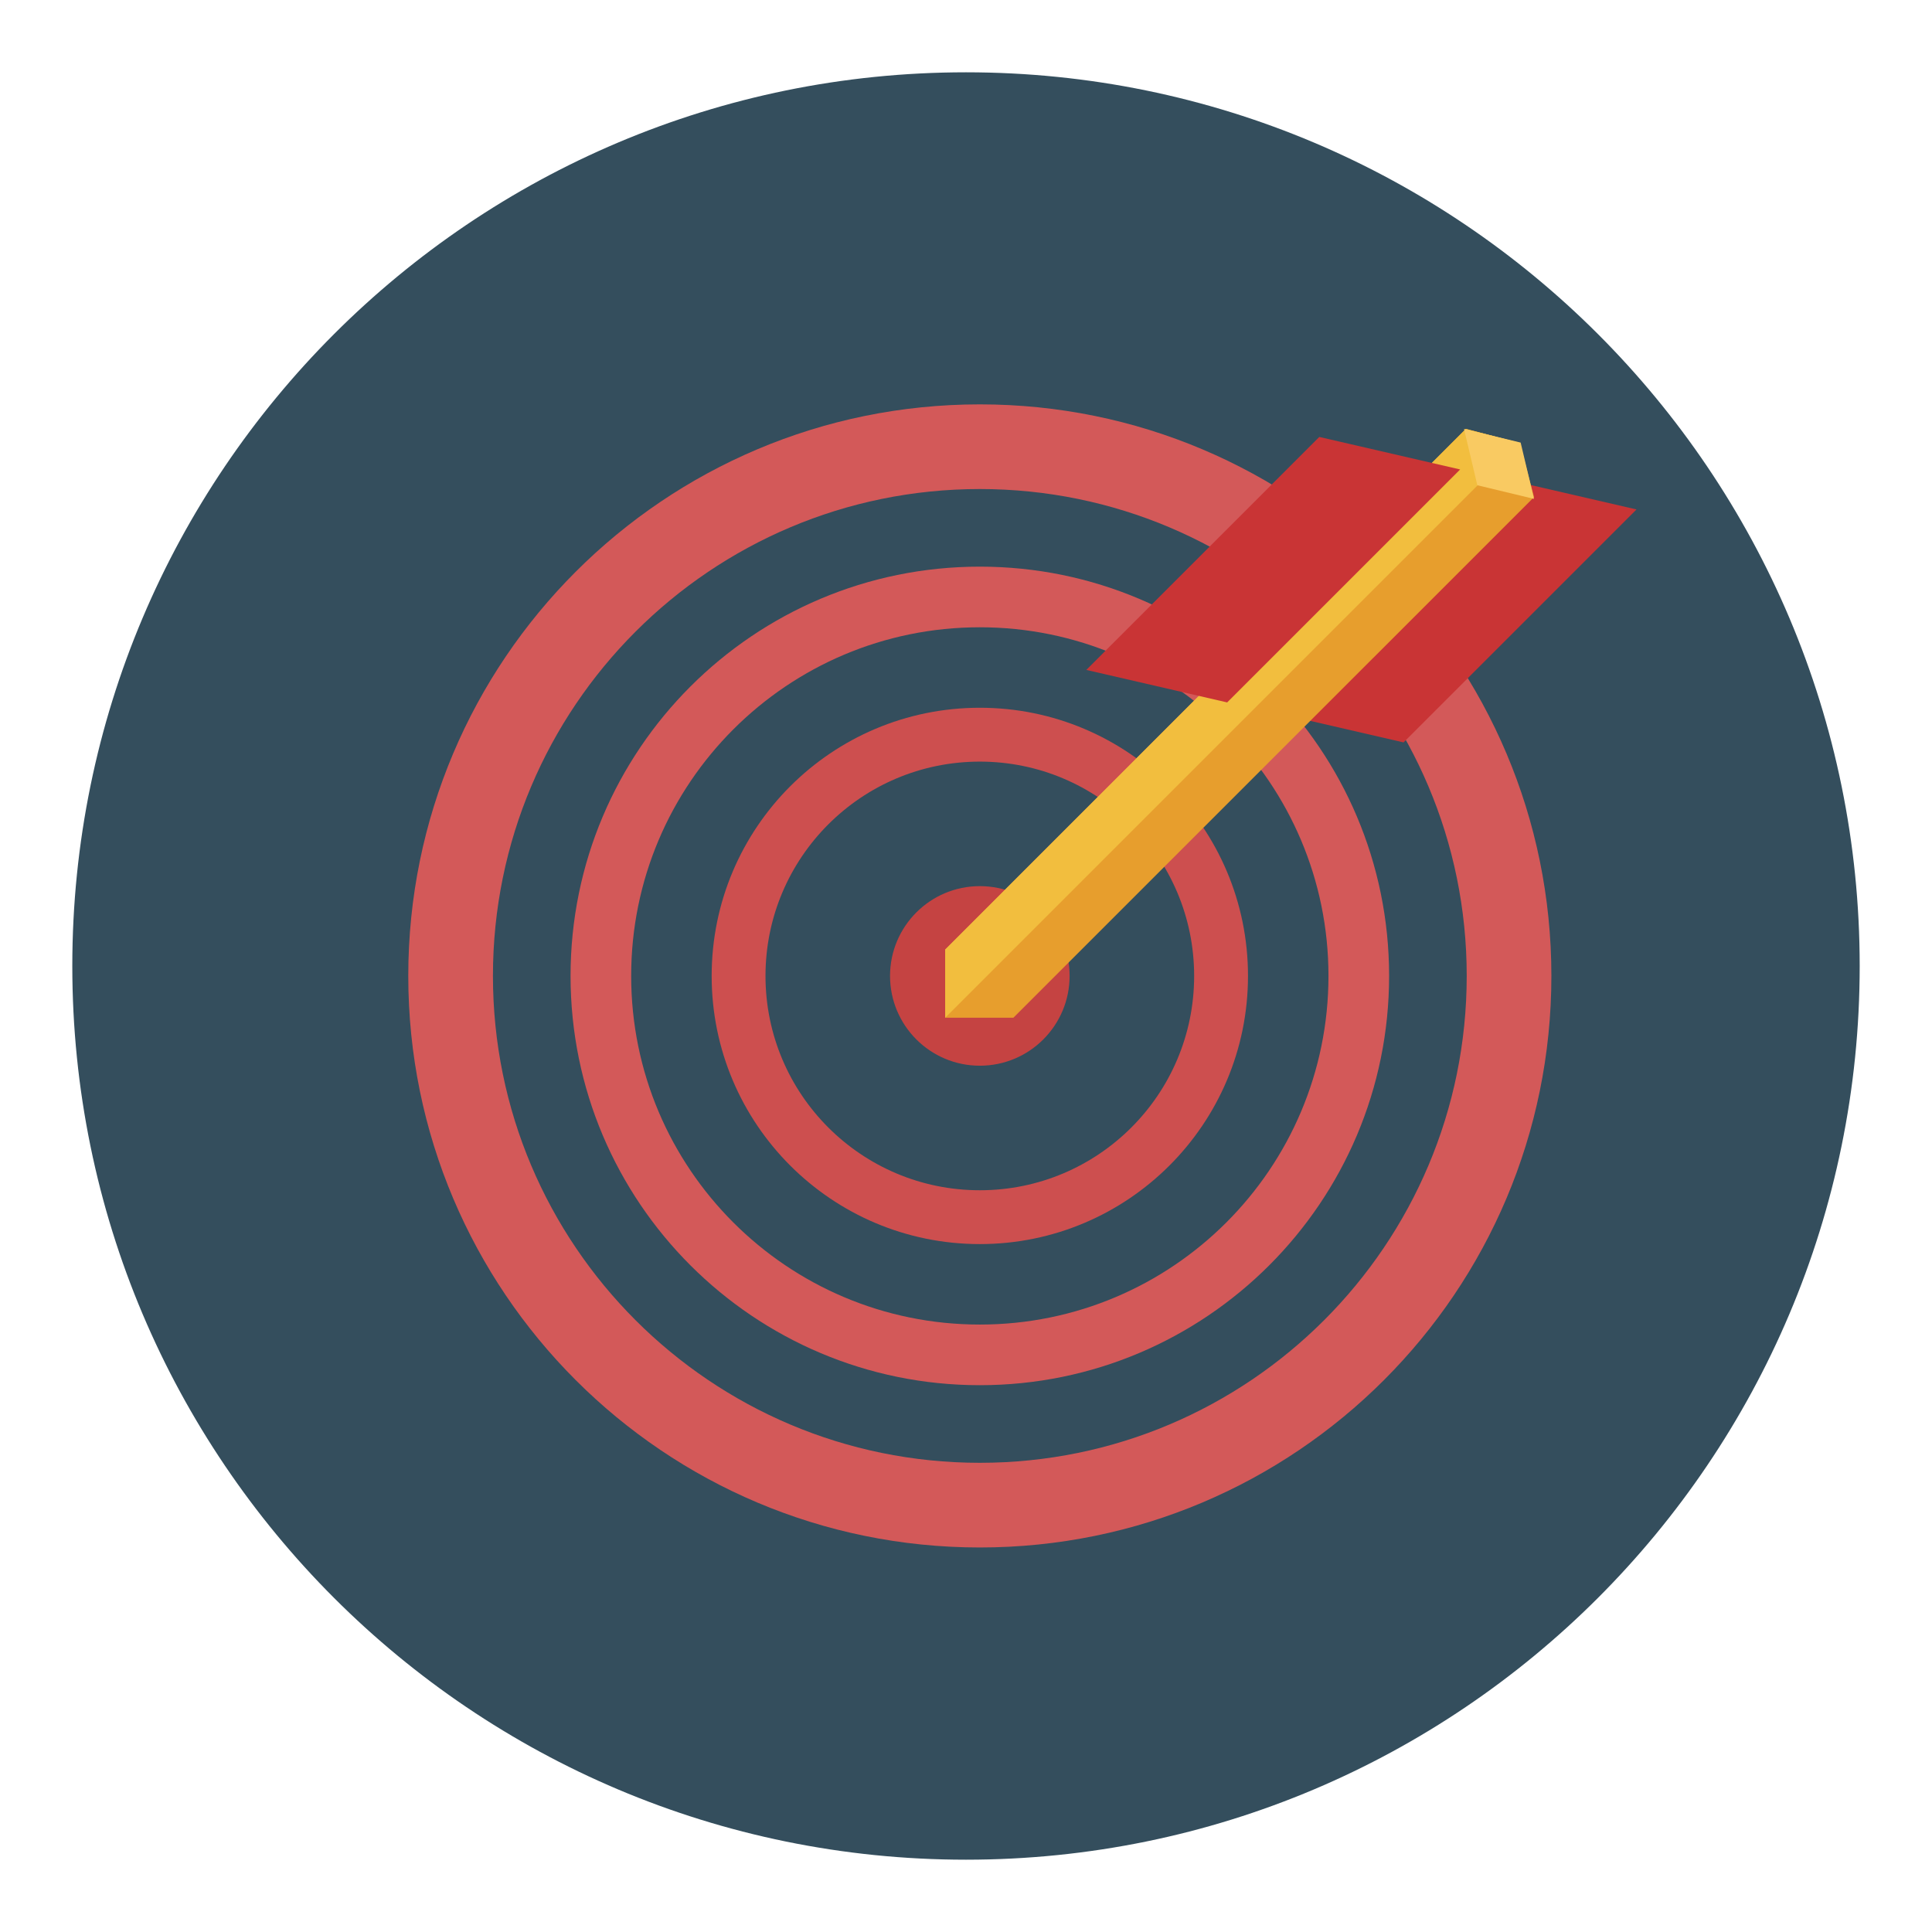
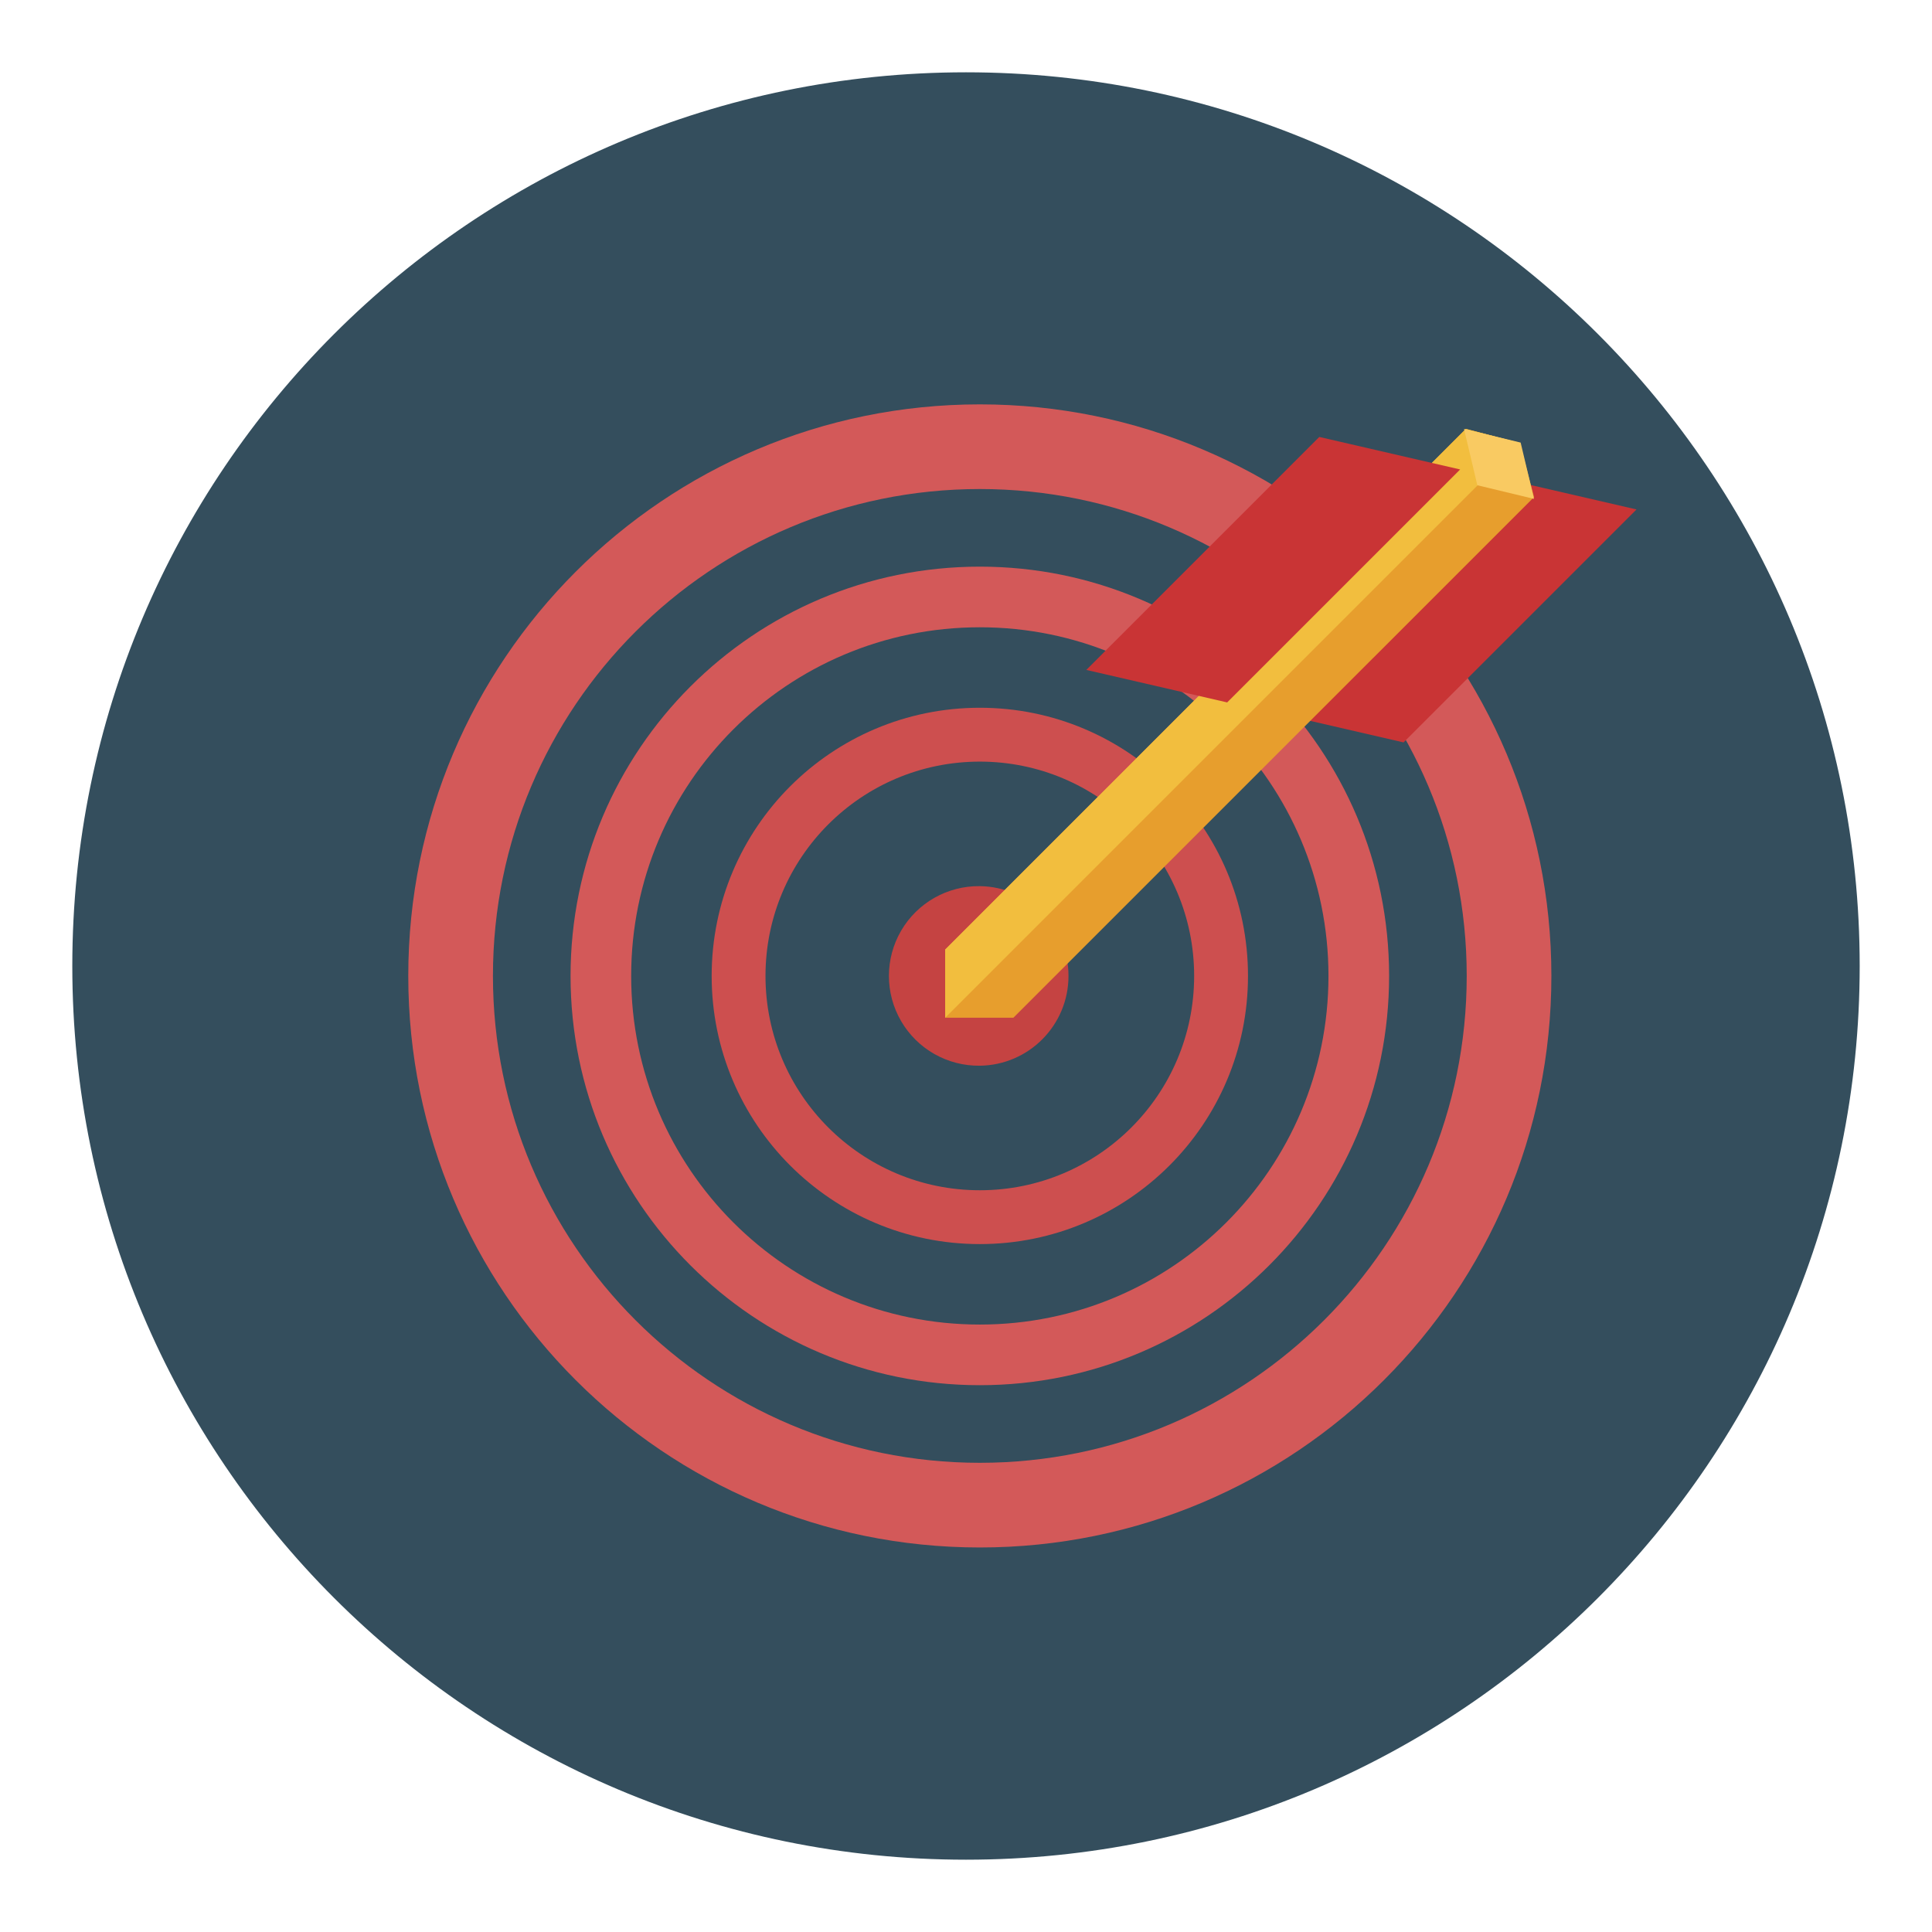
- <svg xmlns="http://www.w3.org/2000/svg" version="1.1" id="Layer_1" x="0px" y="0px" width="136.914px" height="136.914px" viewBox="0 0 136.914 136.914" enable-background="new 0 0 136.914 136.914" xml:space="preserve">
+ <svg xmlns="http://www.w3.org/2000/svg" width="136.914" height="136.914" xml:space="preserve">
+   <circle fill="#344E5D" cx="68.457" cy="68.457" r="63.333" />
+   <path fill="#D35959" d="M69.437 28.656c-22.37 0-40.504 18.135-40.504 40.504s18.134 40.504 40.504 40.504c22.369 0 40.504-18.135 40.504-40.504S91.806 28.656 69.437 28.656zm0 75.008c-19.057 0-34.504-15.448-34.504-34.504S50.38 34.656 69.437 34.656c19.056 0 34.504 15.448 34.504 34.504s-15.448 34.504-34.504 34.504z" />
+   <path fill="#D35959" d="M69.437 40.156c-16.019 0-29.004 12.986-29.004 29.004s12.985 29.004 29.004 29.004S98.441 85.178 98.441 69.16 85.456 40.156 69.437 40.156zm0 53.711c-13.646 0-24.708-11.062-24.708-24.707s11.063-24.707 24.708-24.707S94.144 55.515 94.144 69.16 83.083 93.867 69.437 93.867z" />
+   <path fill="#CD4F4F" d="M69.437 50.156c-10.496 0-19.004 8.509-19.004 19.004s8.508 19.004 19.004 19.004c10.495 0 19.004-8.509 19.004-19.004s-8.509-19.004-19.004-19.004zm0 34.193c-8.389 0-15.189-6.8-15.189-15.188s6.801-15.188 15.189-15.188 15.188 6.8 15.188 15.188-6.799 15.188-15.188 15.188z" />
+   <path fill="#C54342" d="M69.437 75.523a6.363 6.363 0 1 1 0-12.725 6.363 6.363 0 0 1 0 12.725z" />
+   <path fill="#C93435" d="m89.483 50.309 9.982 2.303 16.509-16.509-9.981-2.304z" />
+   <path fill="#E79E2D" d="m108.712 35.227-1.001-3.832-3.831-1-36.898 36.896v4.832h4.833z" />
+   <path fill="#F2BE3E" d="m107.711 31.395-3.831-1-36.898 36.896v4.832z" />
+   <path fill="#F9CA62" d="m108.708 35.354-4.014-.966-.944-3.991 4.013.967z" />
  <g>
-     <g>
-       <g>
-         <g>
-           <g>
-             <circle fill="#344E5D" cx="68.457" cy="68.457" r="63.333" />
-           </g>
-         </g>
-       </g>
-     </g>
-     <g>
-       <g>
-         <g>
-           <path fill="#D35959" d="M69.437,28.656c-22.37,0-40.504,18.135-40.504,40.504s18.134,40.504,40.504,40.504      c22.369,0,40.504-18.135,40.504-40.504S91.806,28.656,69.437,28.656z M69.437,103.664c-19.057,0-34.504-15.448-34.504-34.504      S50.38,34.656,69.437,34.656c19.056,0,34.504,15.448,34.504,34.504S88.493,103.664,69.437,103.664z" />
-         </g>
-       </g>
-       <g>
-         <g>
-           <path fill="#D35959" d="M69.437,40.156c-16.019,0-29.004,12.986-29.004,29.004s12.985,29.004,29.004,29.004      S98.441,85.178,98.441,69.16S85.456,40.156,69.437,40.156z M69.437,93.867c-13.646,0-24.708-11.062-24.708-24.707      s11.063-24.707,24.708-24.707S94.144,55.515,94.144,69.16S83.083,93.867,69.437,93.867z" />
-         </g>
-       </g>
-       <g>
-         <g>
-           <path fill="#CD4F4F" d="M69.437,50.156c-10.496,0-19.004,8.509-19.004,19.004s8.508,19.004,19.004,19.004      c10.495,0,19.004-8.509,19.004-19.004S79.932,50.156,69.437,50.156z M69.437,84.349c-8.389,0-15.189-6.8-15.189-15.188      s6.801-15.188,15.189-15.188s15.188,6.8,15.188,15.188S77.826,84.349,69.437,84.349z" />
-         </g>
-       </g>
-       <g>
-         <g>
-           <path fill="#C54342" d="M69.437,75.523c-3.515,0-6.363-2.849-6.363-6.363s2.849-6.363,6.363-6.363      c3.514,0,6.362,2.849,6.362,6.363S72.951,75.523,69.437,75.523z" />
-         </g>
-       </g>
-       <g>
-         <g>
-           <polygon fill="#C93435" points="89.483,50.309 99.465,52.612 115.974,36.103 105.993,33.799     " />
-         </g>
-       </g>
-       <g>
-         <g>
-           <polygon fill="#E79E2D" points="108.712,35.227 107.711,31.395 103.88,30.395 66.982,67.291 66.982,72.123 71.815,72.123           " />
-         </g>
-         <g>
-           <polygon fill="#F2BE3E" points="107.711,31.395 103.88,30.395 66.982,67.291 66.982,72.123     " />
-         </g>
-         <g>
-           <polygon fill="#F9CA62" points="108.708,35.354 104.694,34.388 103.75,30.397 107.763,31.364     " />
-         </g>
-       </g>
-       <g>
-         <g>
-           <polygon fill="#C93435" points="76.984,47.475 86.965,49.778 103.475,33.269 93.493,30.965     " />
-         </g>
-       </g>
-     </g>
+     <path fill="#C93435" d="m76.984 47.475 9.981 2.303 16.51-16.509-9.982-2.304z" />
  </g>
</svg>
